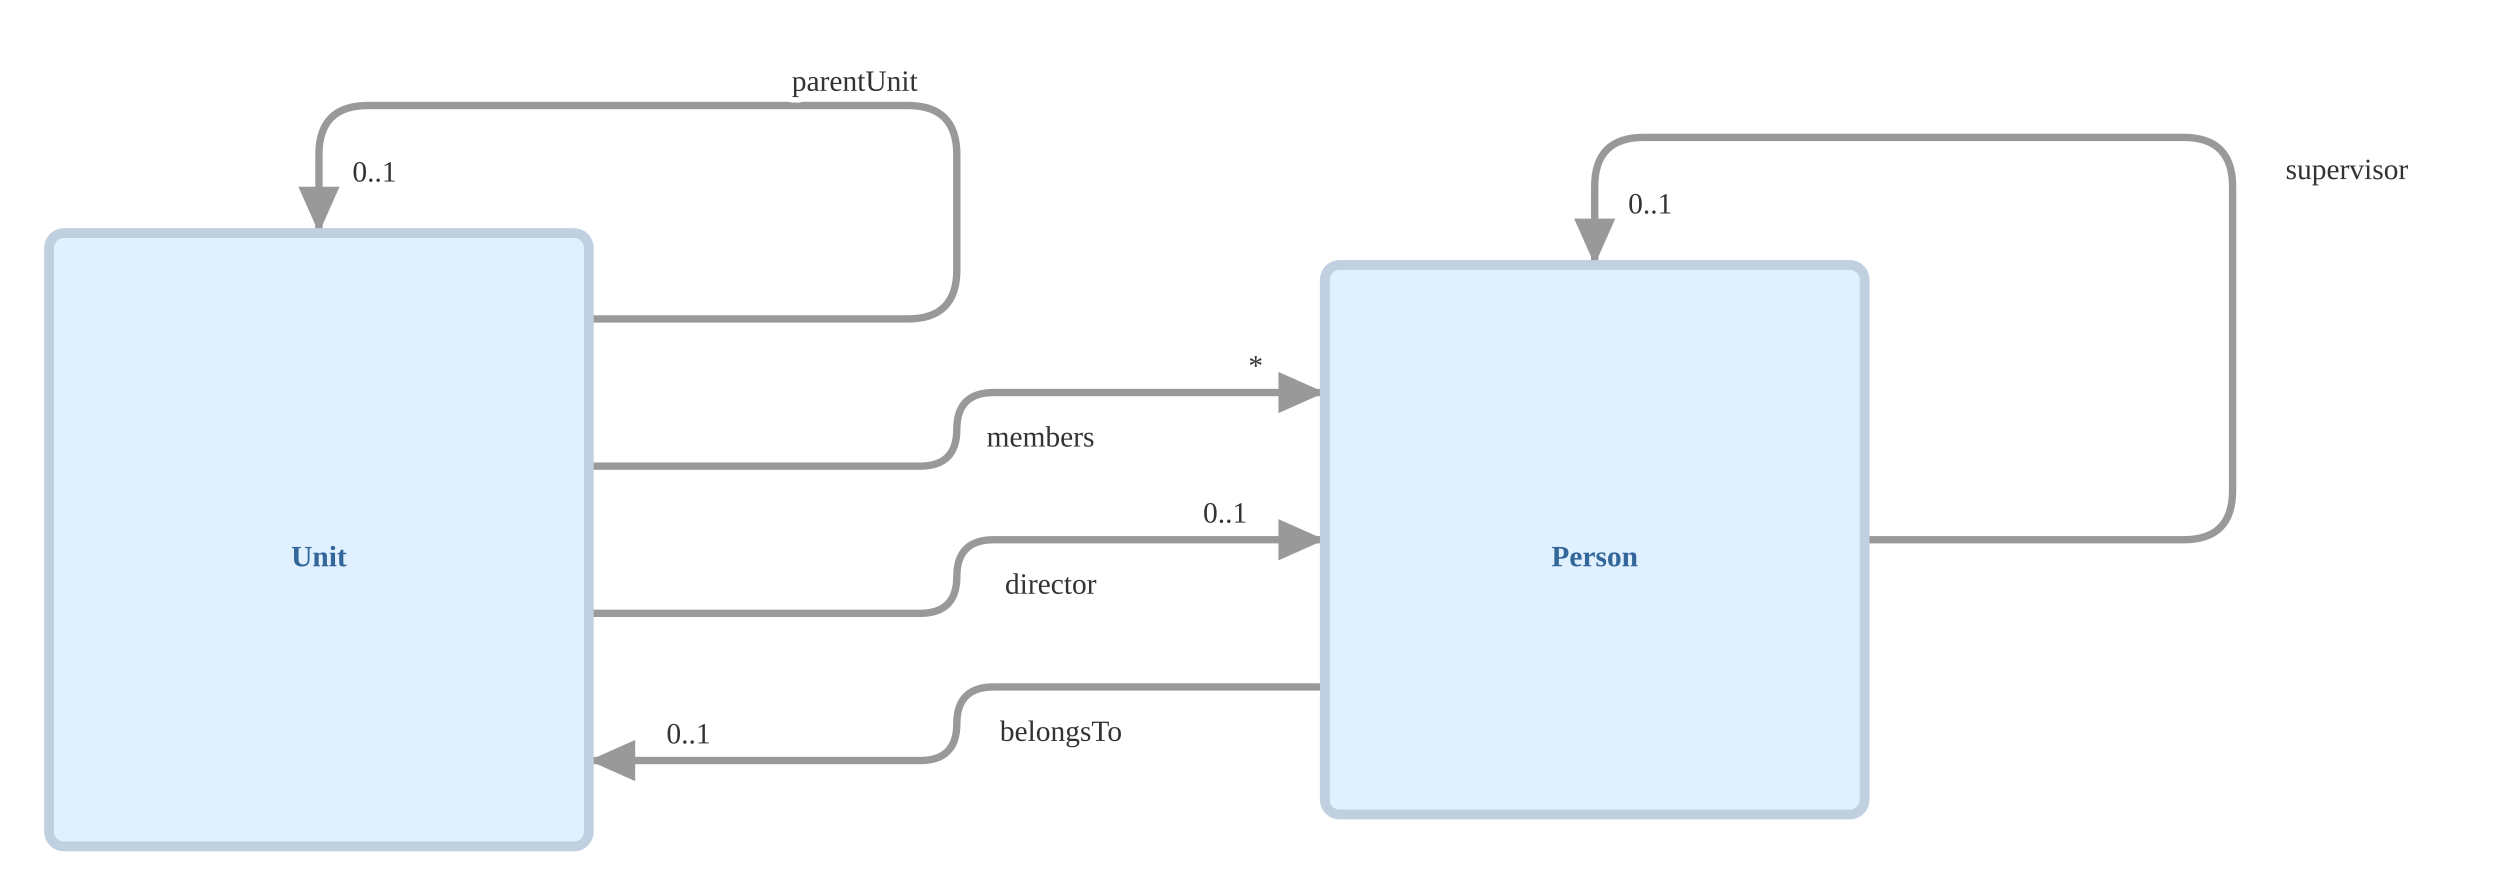
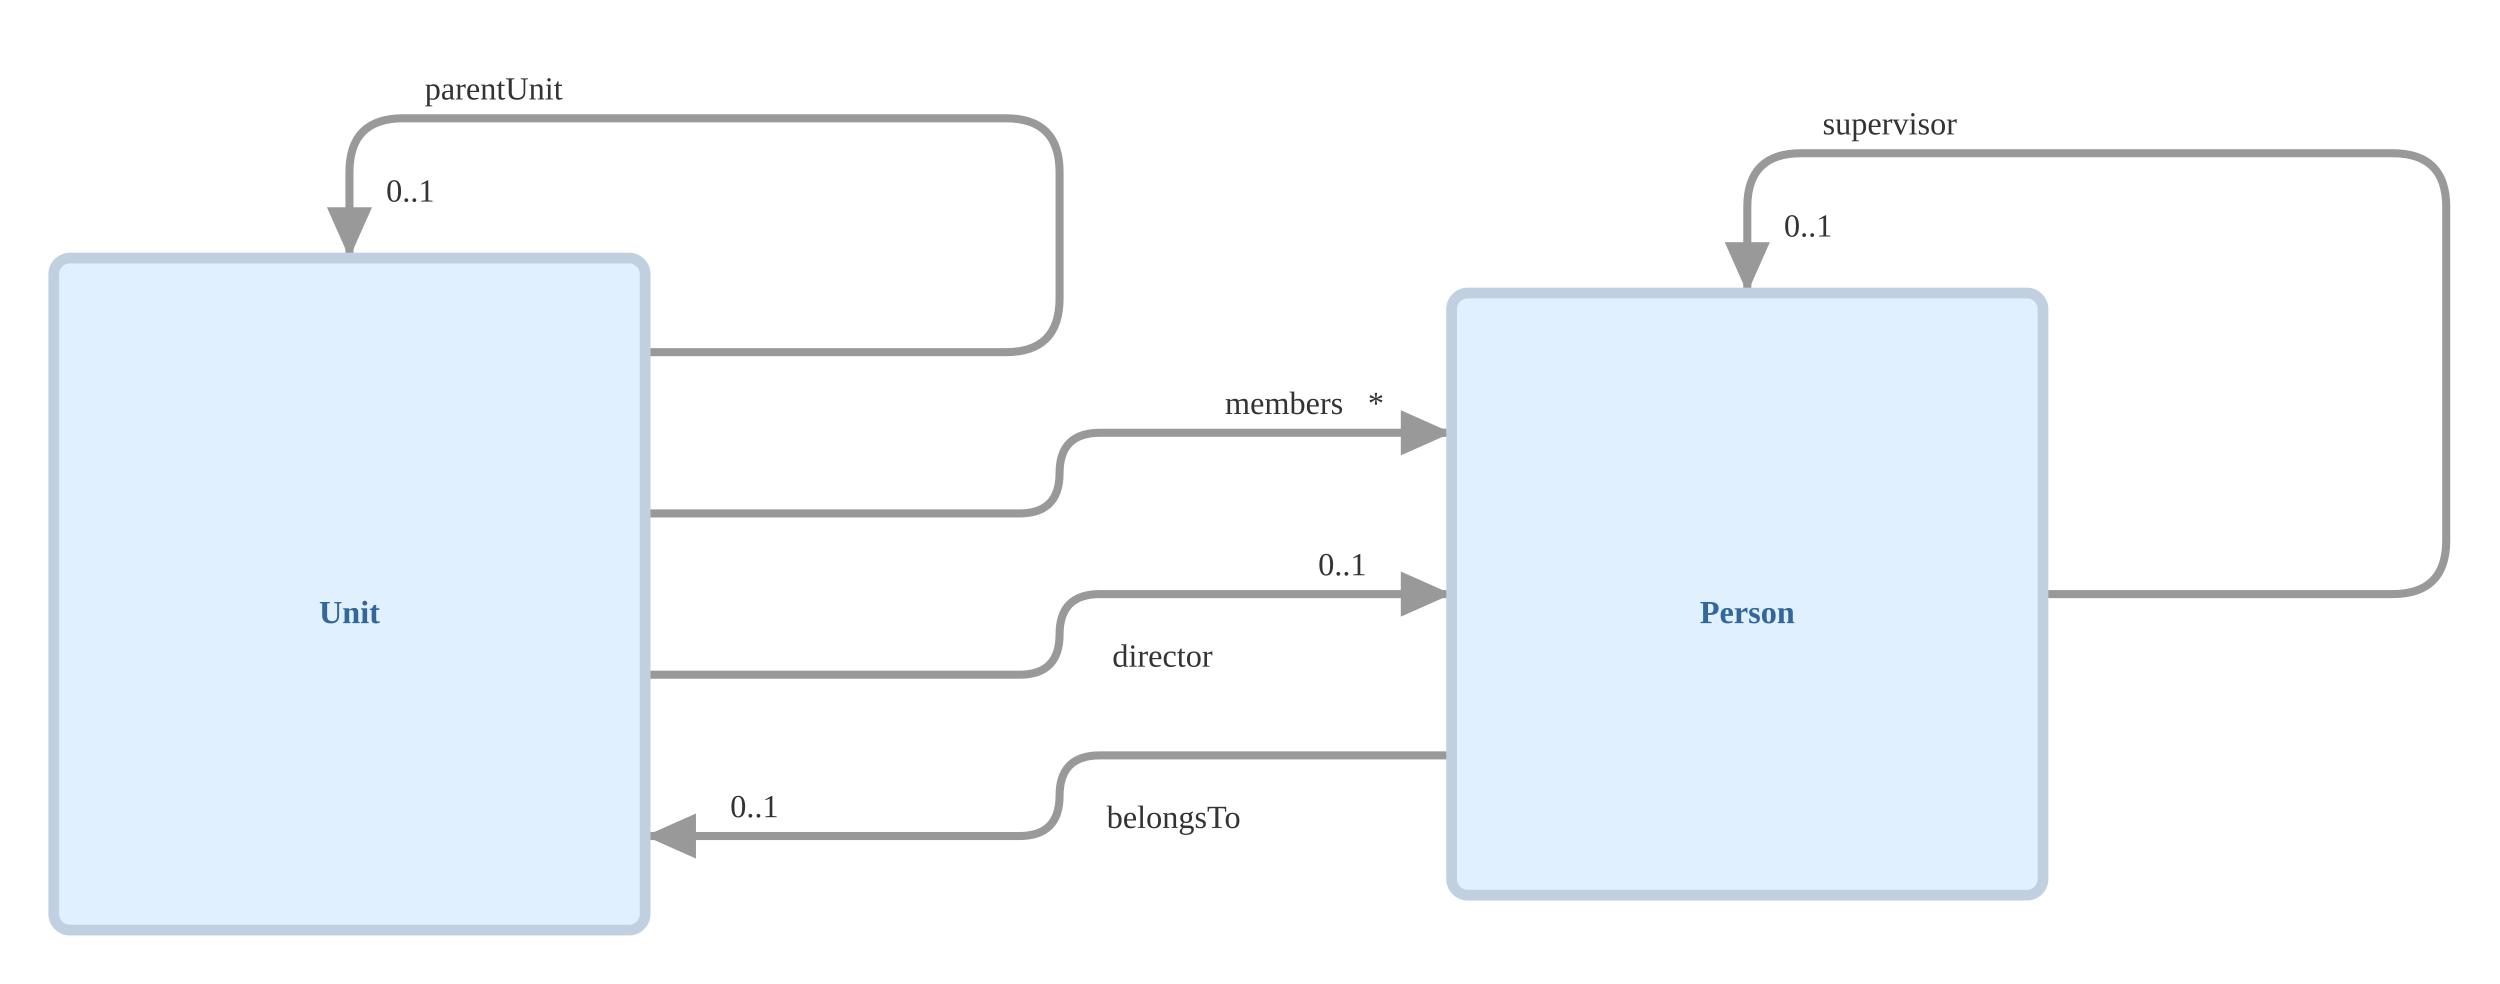
- <svg xmlns="http://www.w3.org/2000/svg" viewBox="20 -55 1019 365" width="1019" height="365">
+ <svg xmlns="http://www.w3.org/2000/svg" viewBox="20 8 930 366" width="930" height="366">
  <defs>
    <style>
.gradia-3167da4d { fill: none; stroke: var(--gradia-color-edge-line, #999999); stroke-width: 3 }
.gradia-6c7500cd { fill: var(--gradia-color-edge-line, #999999) }
+ .gradia-874272fb { font-family: var(--gradia-font-family, 'Helvetica'), ui-sans-serif, -apple-system, Helvetica, Arial, sans-serif; font-size: var(--gradia-size-font-edge, 16px); fill: var(--gradia-color-edge-name, #333333); stroke: var(--gradia-color-edge-halo, #ffffff); stroke-width: 4.5; paint-order: stroke; stroke-linejoin: round }
+ .gradia-88d12a47 { font-family: var(--gradia-font-family, 'Helvetica'), ui-sans-serif, -apple-system, Helvetica, Arial, sans-serif; font-size: var(--gradia-size-font-edge, 16px); text-anchor: end; fill: var(--gradia-color-edge-name, #333333); stroke: var(--gradia-color-edge-halo, #ffffff); stroke-width: 4.5; paint-order: stroke; stroke-linejoin: round }
.gradia-17299245 { font-family: var(--gradia-font-family, 'Helvetica'), ui-sans-serif, -apple-system, Helvetica, Arial, sans-serif; font-size: var(--gradia-size-font-edge, 16px); text-anchor: middle; fill: var(--gradia-color-edge-name, #333333); stroke: var(--gradia-color-edge-halo, #ffffff); stroke-width: 4.5; paint-order: stroke; stroke-linejoin: round }
.gradia-a09eb644 { font-family: var(--gradia-font-family, 'Helvetica'), ui-sans-serif, -apple-system, Helvetica, Arial, sans-serif; font-size: var(--gradia-size-font-arity, 16px); text-anchor: middle; fill: var(--gradia-color-edge-arity, #333333); stroke: var(--gradia-color-edge-halo, #ffffff); stroke-width: 4.5; paint-order: stroke; stroke-linejoin: round }
.gradia-c318c042 { fill: var(--gradia-color-node-regular-box, #e0f0ff); stroke: var(--gradia-color-node-regular-border, #c0d0e0); stroke-width: 4 }
.gradia-f36ab1ca { font-family: var(--gradia-font-family, 'Helvetica'), ui-sans-serif, -apple-system, Helvetica, Arial, sans-serif; font-size: var(--gradia-size-font-node, 30px); font-weight: 600; text-anchor: middle; fill: var(--gradia-color-node-regular-name, #336699) }
</style>
    <marker id="gradia-edd878e687b0-arrow" viewBox="0 0 10 10" refX="9" refY="5" markerWidth="21" markerHeight="21" markerUnits="userSpaceOnUse" orient="auto-start-reverse">
      <path d="M 0 1 L 9 5 L 0 9 z" class="gradia-6c7500cd" />
    </marker>
  </defs>
-   <path d="M 260 75 L 390 75 Q 410 75 410 55 L 410 8 Q 410 -12 390 -12 L 170 -12 Q 150 -12 150 8 L 150 40" class="gradia-3167da4d" marker-end="url(#gradia-edd878e687b0-arrow)" />
-   <path d="M 260 135 L 395 135 Q 410 135 410 120 L 410 120 Q 410 105 425 105 L 560 105" class="gradia-3167da4d" marker-end="url(#gradia-edd878e687b0-arrow)" />
-   <path d="M 260 195 L 395 195 Q 410 195 410 180 L 410 180 Q 410 165 425 165 L 560 165" class="gradia-3167da4d" marker-end="url(#gradia-edd878e687b0-arrow)" />
-   <path d="M 560 225 L 425 225 Q 410 225 410 240 L 410 240 Q 410 255 395 255 L 260 255" class="gradia-3167da4d" marker-end="url(#gradia-edd878e687b0-arrow)" />
-   <path d="M 780 165 L 910 165 Q 930 165 930 145 L 930 21 Q 930 1 910 1 L 690 1 Q 670 1 670 21 L 670 53" class="gradia-3167da4d" marker-end="url(#gradia-edd878e687b0-arrow)" />
-   <rect x="40" y="40" width="220" height="250" rx="6" class="gradia-c318c042" />
-   <text x="150" y="175.8" class="gradia-f36ab1ca">Unit</text>
-   <rect x="560" y="53" width="220" height="224" rx="6" class="gradia-c318c042" />
-   <text x="670" y="175.8" class="gradia-f36ab1ca">Person</text>
-   <text x="368.4" y="-18" class="gradia-17299245">parentUnit</text>
-   <text x="444.12" y="127" class="gradia-17299245">members</text>
-   <text x="448.28" y="187" class="gradia-17299245">director</text>
-   <text x="452.44" y="247" class="gradia-17299245">belongsTo</text>
-   <text x="976.6" y="18" class="gradia-17299245">supervisor</text>
-   <text x="172.64" y="19" class="gradia-a09eb644">0..1</text>
-   <text x="531.84" y="98" class="gradia-a09eb644">*</text>
-   <text x="519.36" y="158" class="gradia-a09eb644">0..1</text>
-   <text x="300.64" y="248" class="gradia-a09eb644">0..1</text>
-   <text x="692.64" y="32" class="gradia-a09eb644">0..1</text>
+   <path d="M 260 139 L 394.16 139 Q 414.16 139 414.16 119 L 414.16 72 Q 414.16 52 394.16 52 L 170 52 Q 150 52 150 72 L 150 104" class="gradia-3167da4d" marker-end="url(#gradia-edd878e687b0-arrow)" />
+   <path d="M 260 199 L 399.16 199 Q 414.16 199 414.16 184 L 414.16 184 Q 414.16 169 429.16 169 L 560 169" class="gradia-3167da4d" marker-end="url(#gradia-edd878e687b0-arrow)" />
+   <path d="M 260 259 L 399.16 259 Q 414.16 259 414.16 244 L 414.16 244 Q 414.16 229 429.16 229 L 560 229" class="gradia-3167da4d" marker-end="url(#gradia-edd878e687b0-arrow)" />
+   <path d="M 560 289 L 429.16 289 Q 414.16 289 414.16 304 L 414.16 304 Q 414.16 319 399.16 319 L 260 319" class="gradia-3167da4d" marker-end="url(#gradia-edd878e687b0-arrow)" />
+   <path d="M 780 229 L 910 229 Q 930 229 930 209 L 930 85 Q 930 65 910 65 L 690 65 Q 670 65 670 85 L 670 117" class="gradia-3167da4d" marker-end="url(#gradia-edd878e687b0-arrow)" />
+   <rect x="40" y="104" width="220" height="250" rx="6" class="gradia-c318c042" />
+   <text x="150" y="239.8" class="gradia-f36ab1ca">Unit</text>
+   <rect x="560" y="117" width="220" height="224" rx="6" class="gradia-c318c042" />
+   <text x="670" y="239.8" class="gradia-f36ab1ca">Person</text>
+   <text x="178" y="45" class="gradia-874272fb">parentUnit</text>
+   <text x="519.68" y="162" class="gradia-88d12a47">members</text>
+   <text x="698" y="58" class="gradia-874272fb">supervisor</text>
+   <text x="452.44" y="256" class="gradia-17299245">director</text>
+   <text x="456.6" y="316" class="gradia-17299245">belongsTo</text>
+   <text x="172.64" y="83" class="gradia-a09eb644">0..1</text>
+   <text x="531.84" y="162" class="gradia-a09eb644">*</text>
+   <text x="519.36" y="222" class="gradia-a09eb644">0..1</text>
+   <text x="300.64" y="312" class="gradia-a09eb644">0..1</text>
+   <text x="692.64" y="96" class="gradia-a09eb644">0..1</text>
</svg>
